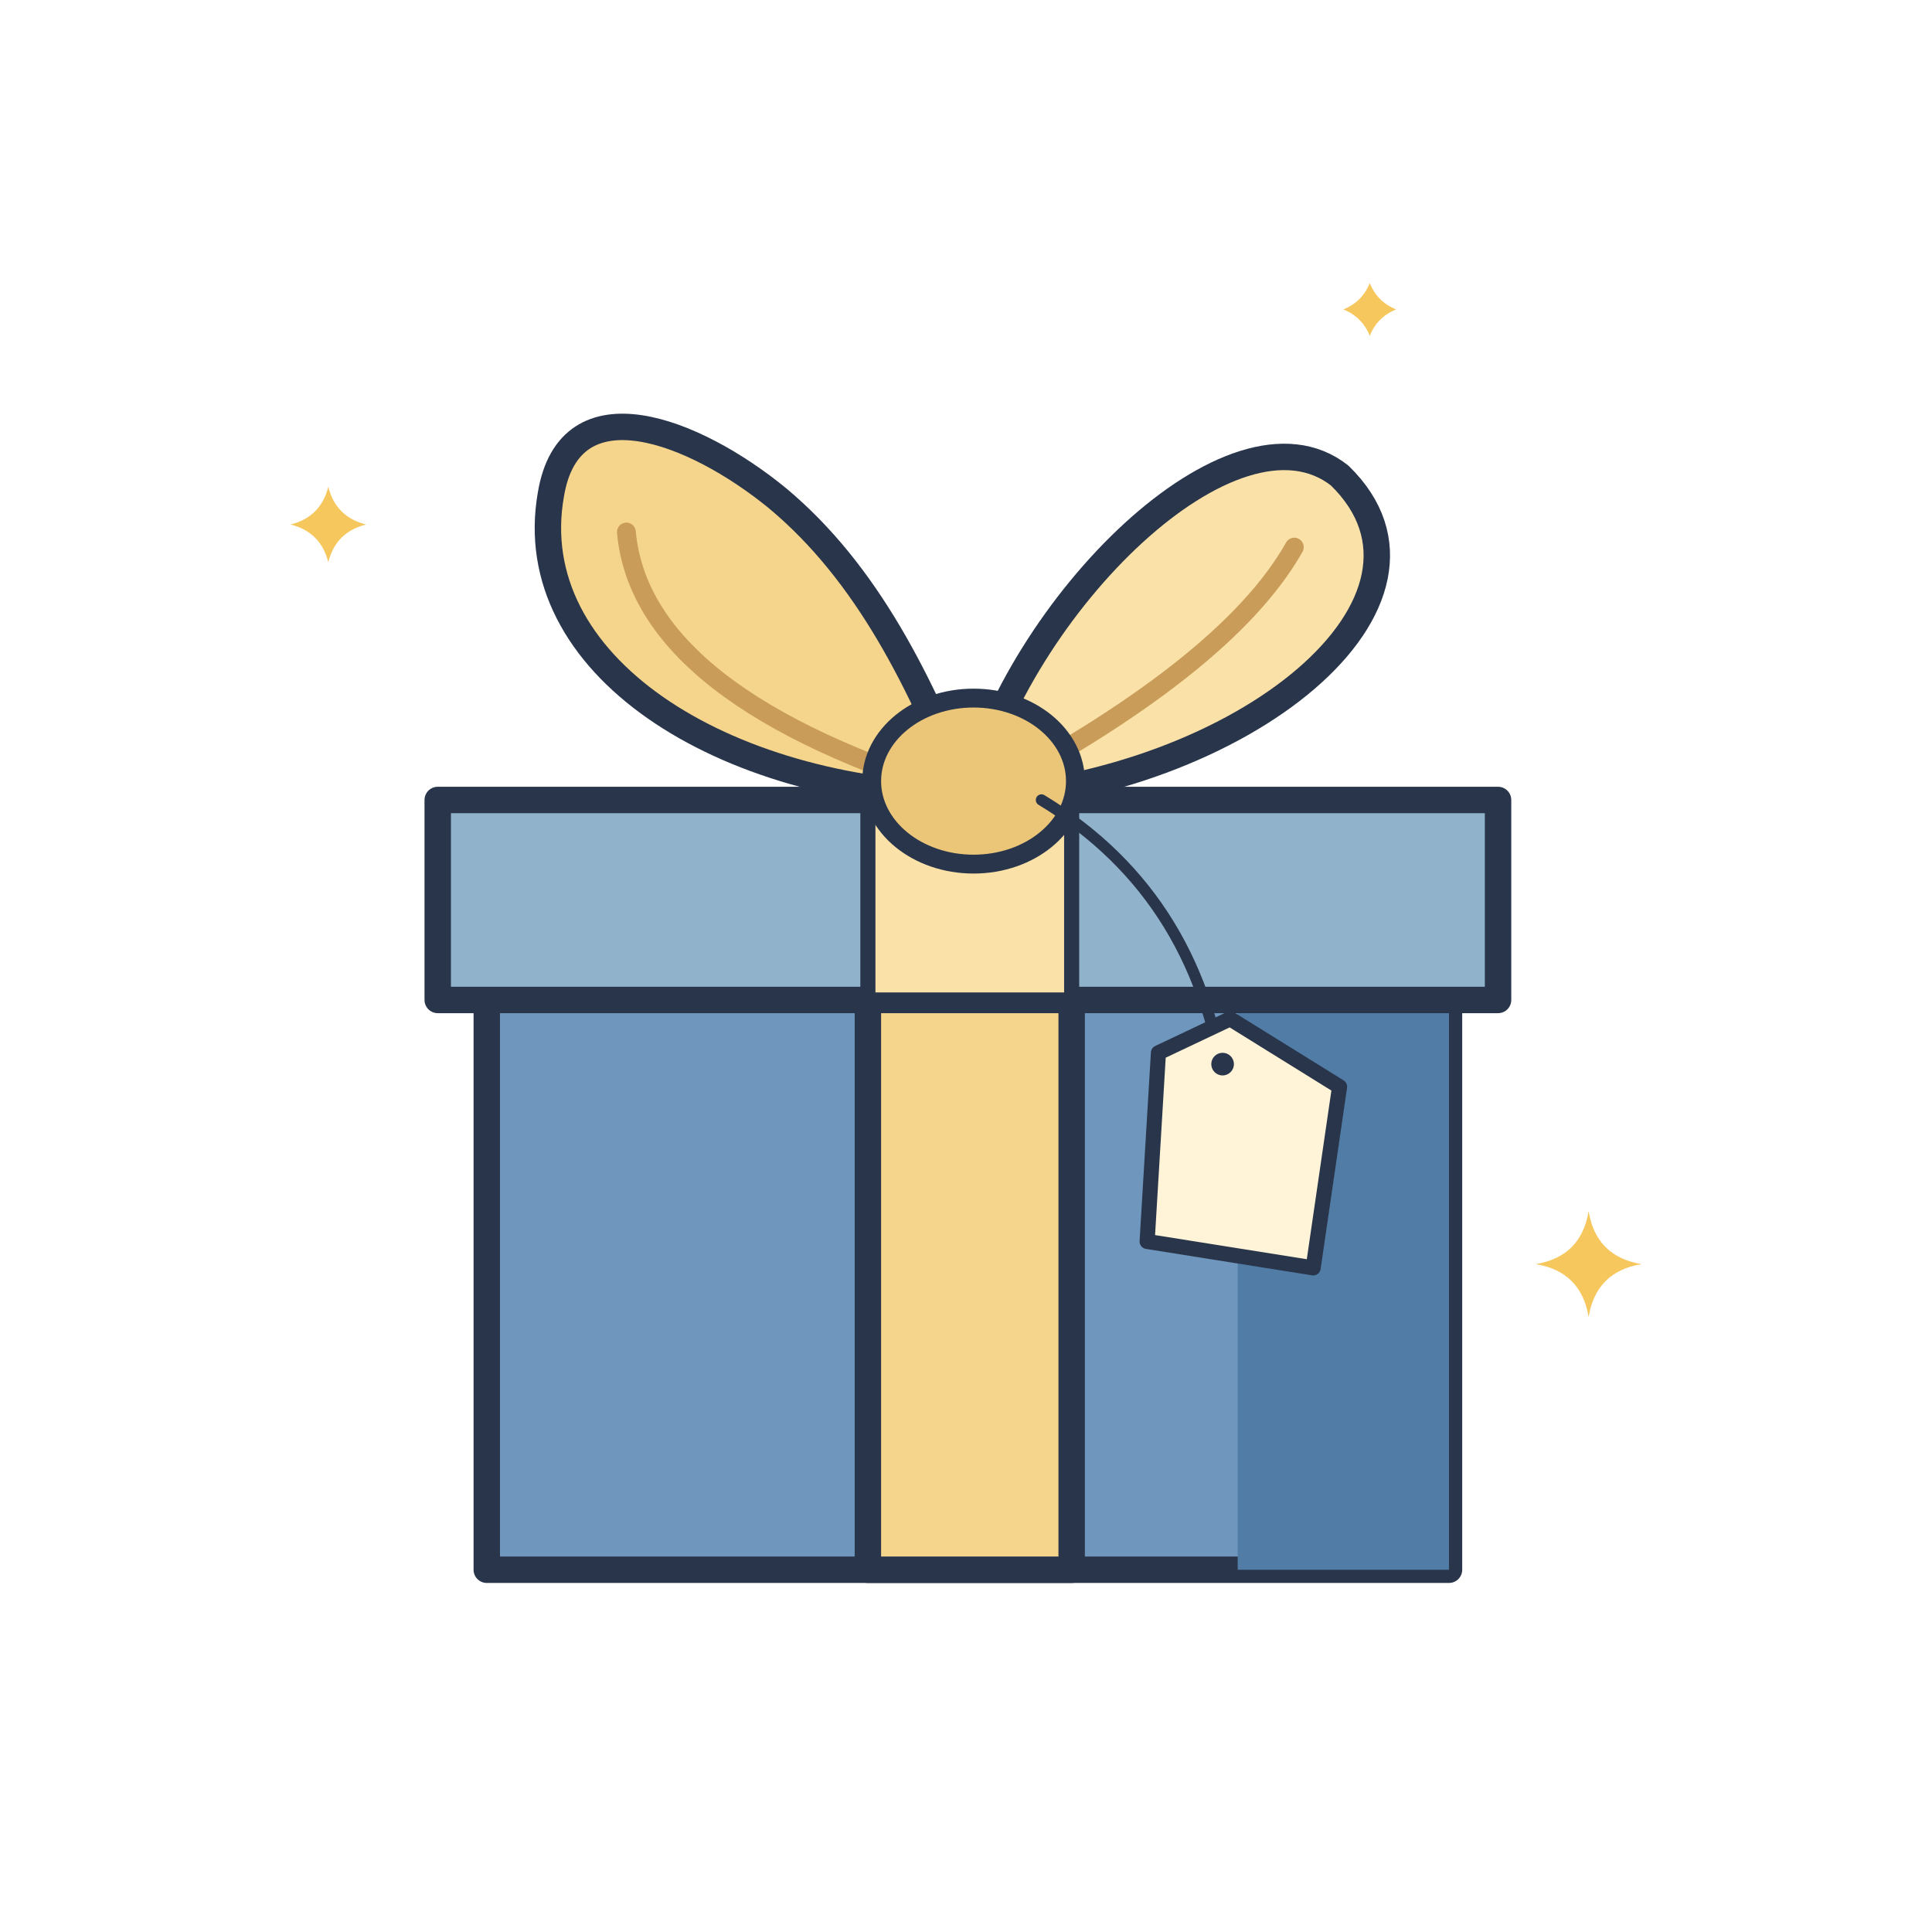
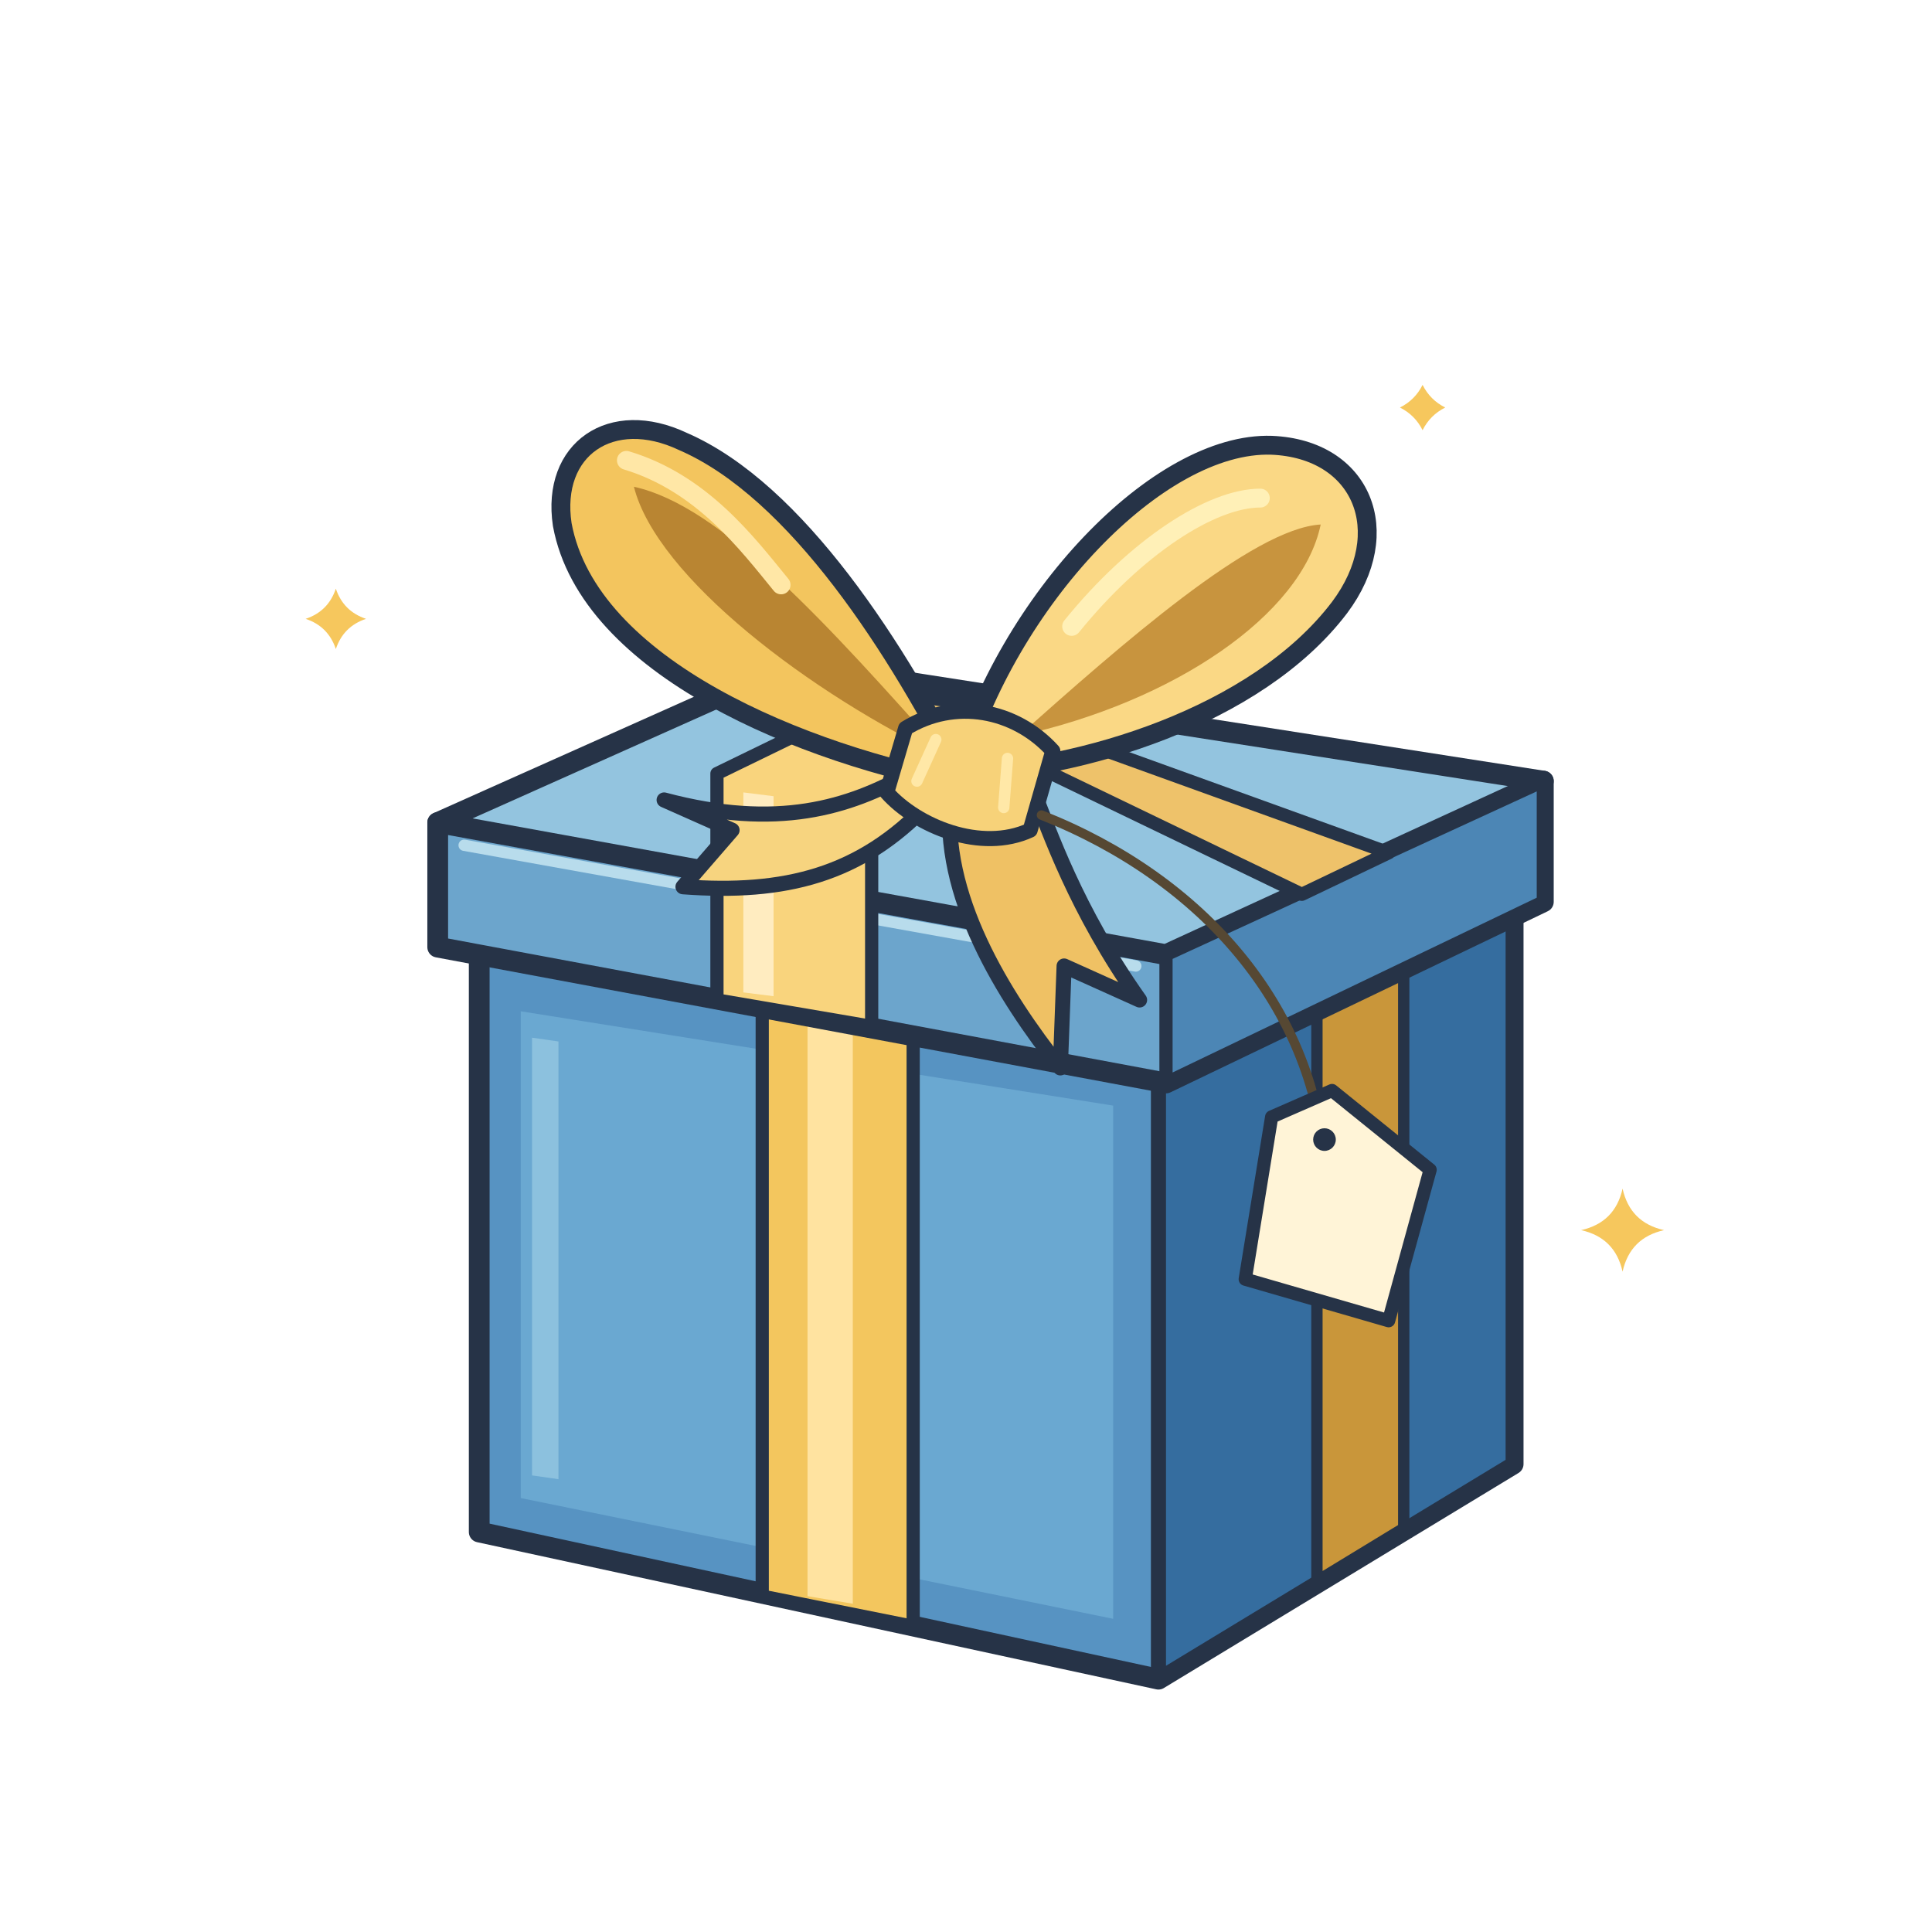
<svg xmlns="http://www.w3.org/2000/svg" viewBox="0 0 512 512" width="512" height="512" role="img" aria-labelledby="gift-ribbon-keepsake-title" stroke-linecap="round" stroke-linejoin="round">
  <g id="box" data-label="Box">
-     <path d="M129 243 L384 243 L384 416 L129 416 Z" fill="#6F97BD" stroke="#29354B" stroke-width="7" />
-     <path d="M328 250 L384 243 L384 416 L328 416 Z" fill="#507CA5" stroke="none" stroke-width="0" />
+     <path d="M127 249 L307 278 L401 231 L401 388 L307 445 L127 406 Z" fill="#5793C2" stroke="#263347" stroke-width="5.5" />
+     <path d="M307 278 L401 231 L401 388 L307 445 Z" fill="#356D9F" stroke="#263347" stroke-width="4" />
+   </g>
+   <g id="box-light" data-label="Box light">
+     <path d="M138 268 L295 293 L295 429 L138 397 Z" fill="#6AA8D1" stroke="none" stroke-width="0" />
+     <path d="M141 275 L148 276 L148 392 L141 391 Z" fill="#8CC1DE" stroke="none" stroke-width="0" />
  </g>
  <g id="vertical-ribbon" data-label="Vertical ribbon">
-     <path d="M230 243 L284 243 L284 416 L230 416 Z" fill="#F5D58C" stroke="#29354B" stroke-width="7" />
+     <path d="M202 262 L242 268 L242 431 L202 423 Z" fill="#F3C65E" stroke="#263347" stroke-width="3.5" />
+     <path d="M214 271 L226 273 L226 425 L214 423 Z" fill="#FFE3A0" stroke="none" stroke-width="0" />
+     <path d="M349 257 L372 245 L372 405 L349 419 Z" fill="#C9963A" stroke="#263347" stroke-width="3" />
+   </g>
+   <g id="lid-top" data-label="Lid top">
+     <path d="M116 218 L210 176 L409 207 L309 258 Z" fill="#93C4DF" stroke="#263347" stroke-width="5.5" />
  </g>
  <g id="lid" data-label="Lid">
-     <path d="M116 212 L397 212 L397 265 L116 265 Z" fill="#91B2CB" stroke="#29354B" stroke-width="7" />
-     <path d="M230 212 L284 212 L284 265 L230 265 Z" fill="#F9E1A8" stroke="#29354B" stroke-width="4" />
+     <path d="M116 218 L309 253 L409 207 L409 239 L309 287 L116 251 Z" fill="#6CA5CC" stroke="#263347" stroke-width="5.5" />
+     <path d="M309 253 L409 207 L409 239 L309 287 Z" fill="#4C86B5" stroke="#263347" stroke-width="3.5" />
+     <path d="M123 224 L301 256" fill="none" stroke="#B8DCEC" stroke-width="3" />
+   </g>
+   <g id="lid-ribbon" data-label="Lid ribbon">
+     <path d="M190 205 L227 187 L271 194 L231 214 L231 272 L190 265 Z" fill="#F9D47D" stroke="#263347" stroke-width="3.5" />
+     <path d="M197 210 L205 211 L205 264 L197 263 Z" fill="#FFECC0" stroke="none" stroke-width="0" />
+     <path d="M233 183 L260 187 L368 226 L345 237 Z" fill="#EEC26A" stroke="#263347" stroke-width="3.5" />
  </g>
  <g id="left-bow" data-label="Left bow">
-     <path d="M256 211 C191 210 138 176 146 131 C151 101 184 114 206 132 C230 152 244 181 256 211 Z" fill="#F5D58C" stroke="#29354B" stroke-width="7" />
-     <path d="M256 211 Q170 185 166 141" fill="none" stroke="#C99D59" stroke-width="5" />
+     <path d="M256 208 C213 200 156 177 149 139 C146 119 162 108 181 117 C211 130 238 172 256 208 Z" fill="#F3C55E" stroke="#263347" stroke-width="5" />
+     <path d="M251 201 C215 184 174 153 168 129 C191 134 219 165 251 201 Z" fill="#B98532" stroke="none" stroke-width="0" />
+     <path d="M166 122 C186 128 198 144 207 155" fill="none" stroke="#FFE7A6" stroke-width="5" />
  </g>
  <g id="right-bow" data-label="Right bow">
-     <path d="M257 212 C270 160 327 104 355 126 C389 159 330 208 257 212 Z" fill="#F9E1A8" stroke="#29354B" stroke-width="7" />
-     <path d="M258 212 Q325 177 343 145" fill="none" stroke="#C99D59" stroke-width="5" />
+     <path d="M254 205 C267 159 307 117 337 118 C361 119 370 141 355 161 C333 190 286 204 254 205 Z" fill="#FAD885" stroke="#263347" stroke-width="5" />
+     <path d="M270 195 C297 171 332 140 350 139 C345 163 311 186 270 195 Z" fill="#C8943E" stroke="none" stroke-width="0" />
+     <path d="M284 166 C301 145 321 132 334 132" fill="none" stroke="#FFF0B7" stroke-width="5" />
+   </g>
+   <g id="ribbon-tails" data-label="Ribbon tails">
+     <path d="M252 211 C249 237 266 264 281 283 L282 256 L302 265 C285 241 278 220 274 210 Z" fill="#EFC164" stroke="#263347" stroke-width="4" />
+     <path d="M246 213 C228 232 208 237 181 235 L194 220 L176 212 C206 220 225 214 241 205 Z" fill="#F7D47F" stroke="#263347" stroke-width="4" />
  </g>
  <g id="bow-knot" data-label="Bow knot">
-     <ellipse cx="258" cy="207" rx="27" ry="22" fill="#EBC679" stroke="#29354B" stroke-width="5" />
+     <path d="M240 193 C253 185 269 188 279 199 L273 220 C260 226 243 219 235 210 Z" fill="#F7D279" stroke="#263347" stroke-width="4" />
+     <path d="M248 196 L243 207 M267 201 L266 214" fill="none" stroke="#FFE8A7" stroke-width="3" />
  </g>
  <g id="tag-string" data-label="Tag string">
-     <path d="M276 212 Q319 238 325 292" fill="none" stroke="#29354B" stroke-width="3" />
+     <path d="M276 216 C319 233 348 267 351 308" fill="none" stroke="#564833" stroke-width="2.5" />
  </g>
  <g id="gift-tag" data-label="Gift tag">
-     <path d="M307 279 L326 270 L355 288 L348 336 L304 329 Z" fill="#FFF4D7" stroke="#29354B" stroke-width="4" />
-     <circle cx="324" cy="282" r="3" fill="#29354B" stroke="none" stroke-width="0" />
+     <path d="M337 296 L353 289 L379 310 L368 350 L330 339 Z" fill="#FFF4D7" stroke="#263347" stroke-width="3.5" />
+     <circle cx="351" cy="302" r="3" fill="#263347" stroke="none" stroke-width="0" />
  </g>
  <g id="small-glimmers" data-label="Small glimmers">
-     <path d="M87 129 Q89 137 97 139 Q89 141 87 149 Q85 141 77 139 Q85 137 87 129 Z" fill="#F6C75D" stroke="none" stroke-width="0" />
-     <path d="M421 321 Q423 333 435 335 Q423 337 421 349 Q419 337 407 335 Q419 333 421 321 Z" fill="#F6C75D" stroke="none" stroke-width="0" />
-     <path d="M363 75 Q365 80 370 82 Q365 84 363 89 Q361 84 356 82 Q361 80 363 75 Z" fill="#F6C75D" stroke="none" stroke-width="0" />
+     <path d="M89 156 Q91 162 97 164 Q91 166 89 172 Q87 166 81 164 Q87 162 89 156 Z" fill="#F6C75D" stroke="none" stroke-width="0" />
+     <path d="M430 315 Q432 324 441 326 Q432 328 430 337 Q428 328 419 326 Q428 324 430 315 Z" fill="#F6C75D" stroke="none" stroke-width="0" />
+     <path d="M377 102 Q379 106 383 108 Q379 110 377 114 Q375 110 371 108 Q375 106 377 102 Z" fill="#F6C75D" stroke="none" stroke-width="0" />
  </g>
</svg>
